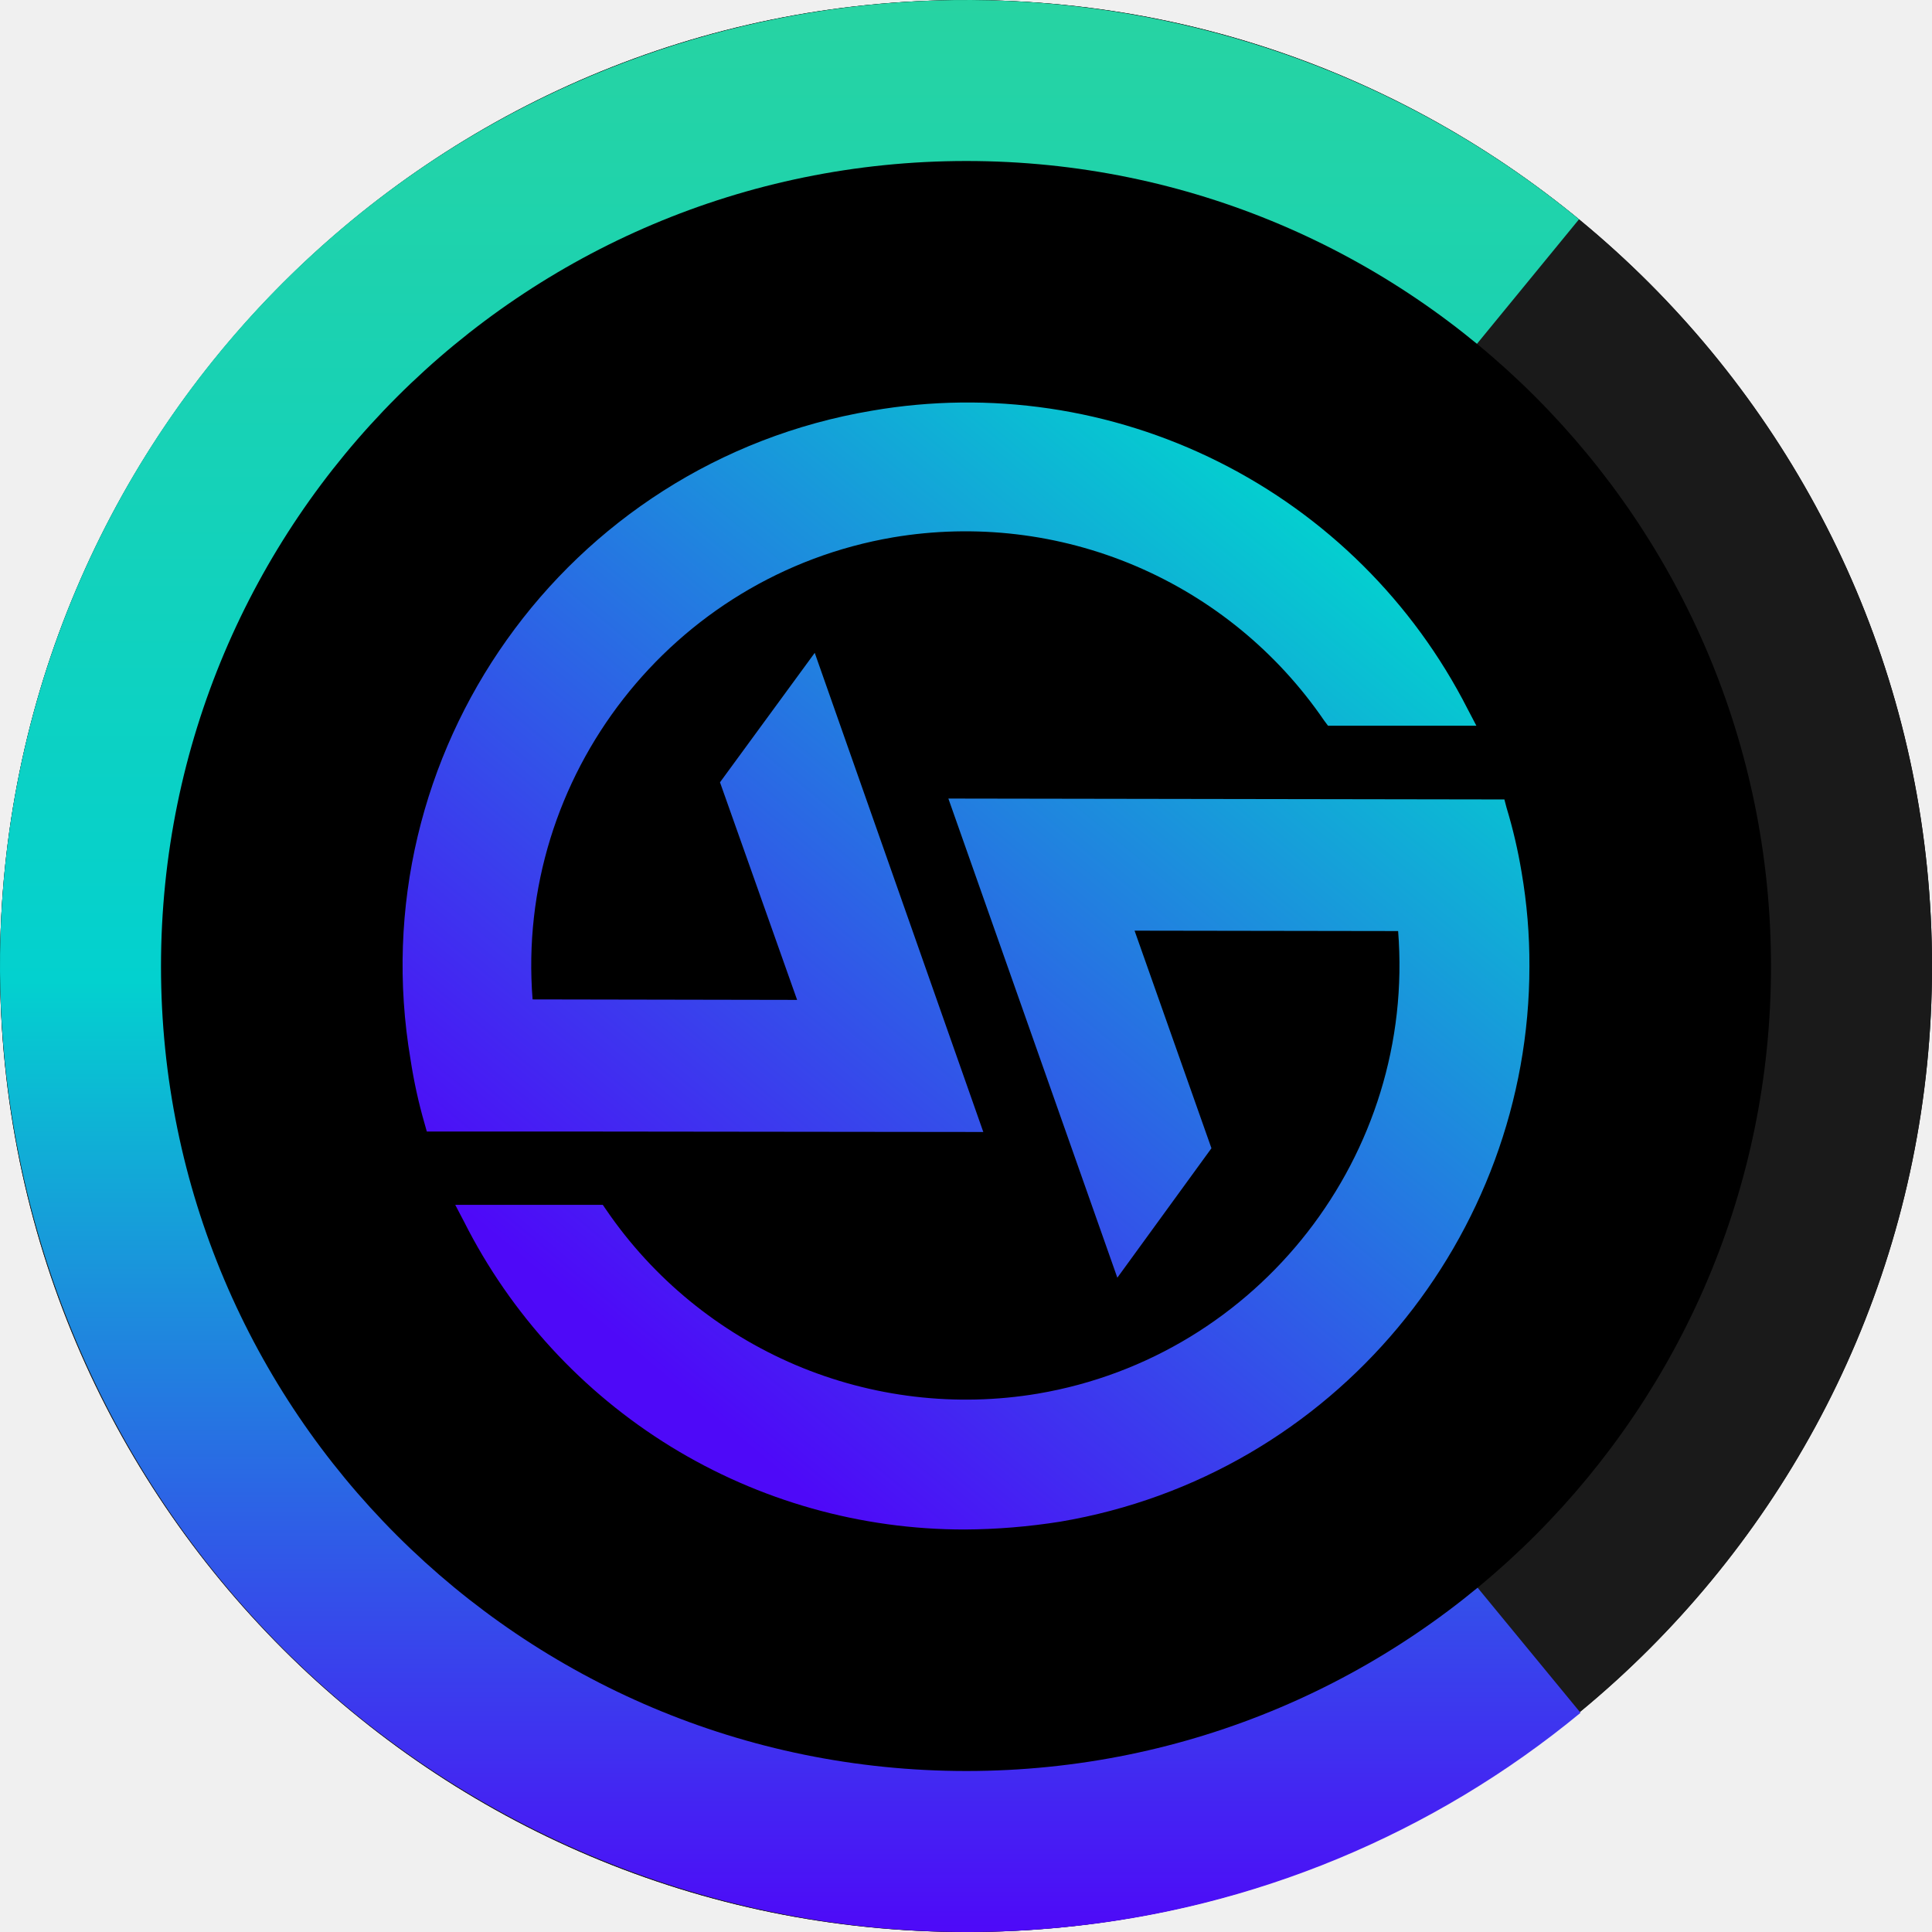
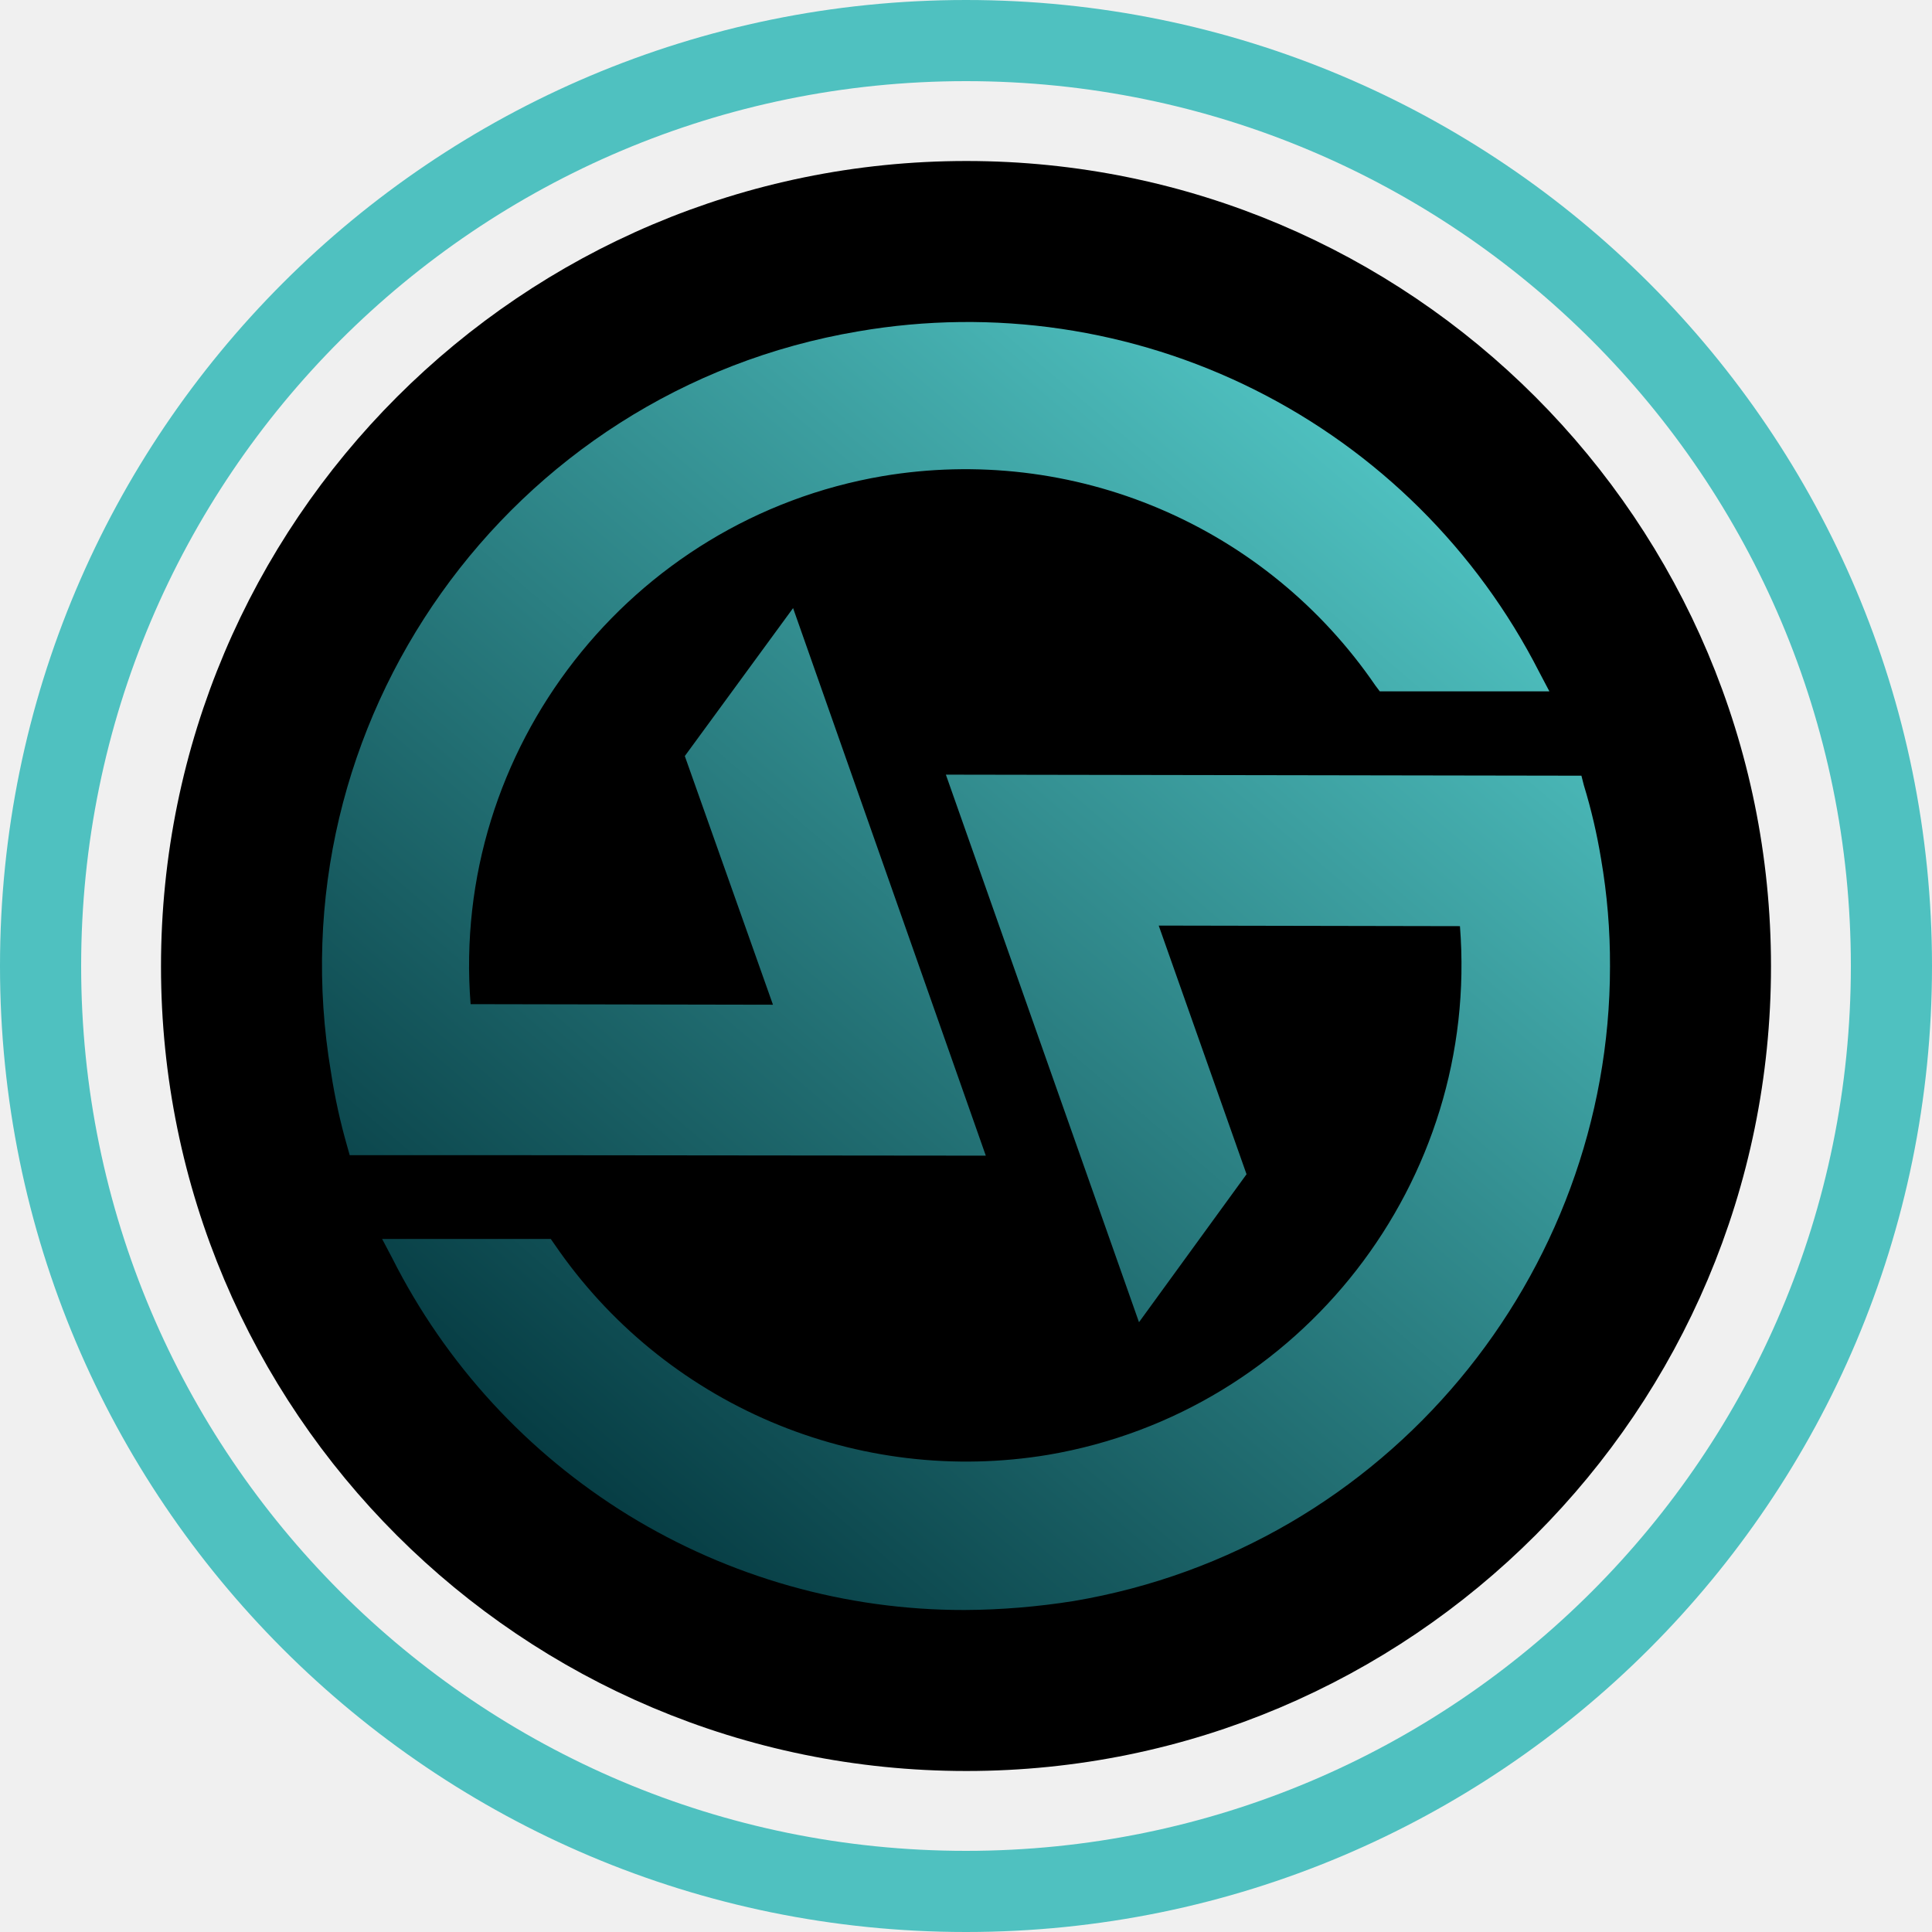
<svg xmlns="http://www.w3.org/2000/svg" width="24" height="24" viewBox="0 0 24 24" fill="none">
  <g clip-path="url(#clip0_2072_26047)">
-     <path d="M12 24C18.627 24 24 18.627 24 12C24 5.373 18.627 0 12 0C5.373 0 0 5.373 0 12C0 18.627 5.373 24 12 24Z" fill="black" />
-     <path d="M12.006 24C18.635 24 24 18.623 24 12.006C24 5.377 18.635 0 12.006 0C5.377 0 0 5.377 0 12.006C0 18.635 5.377 24 12.006 24Z" fill="#1A1A1A" />
-     <path d="M19.634 21.277C17.803 22.788 15.559 23.718 13.193 23.943C10.029 24.253 6.865 23.295 4.396 21.277C1.937 19.26 0.378 16.35 0.059 13.178C-0.176 10.813 0.294 8.439 1.411 6.346C2.528 4.253 4.246 2.536 6.34 1.419C8.433 0.302 10.809 -0.176 13.174 0.058C15.54 0.293 17.775 1.213 19.615 2.724L17.193 5.68C15.944 4.657 14.414 4.019 12.799 3.869C11.184 3.709 9.569 4.037 8.142 4.798C6.715 5.558 5.551 6.731 4.781 8.157C4.021 9.584 3.702 11.207 3.861 12.812C4.077 14.971 5.138 16.96 6.819 18.331C8.499 19.71 10.658 20.358 12.818 20.142C14.432 19.982 15.953 19.344 17.202 18.321L19.634 21.277Z" fill="url(#paint0_linear_2072_26047)" />
-     <path d="M12.005 22C17.529 22 22 17.519 22 12.005C22 6.481 17.529 2 12.005 2C6.481 2 2 6.481 2 12.005C2 17.529 6.481 22 12.005 22Z" fill="black" />
-     <path d="M5.764 15.175L5.655 14.967H7.488L7.532 15.031C8.115 15.883 8.93 16.55 9.88 16.955C10.83 17.359 11.876 17.483 12.894 17.312C15.643 16.845 17.587 14.339 17.368 11.566L14.094 11.561L15.049 14.264L13.88 15.872L11.781 9.92L18.688 9.931L18.715 10.034C18.795 10.297 18.857 10.565 18.902 10.836C18.968 11.222 19.001 11.614 18.999 12.005C18.999 15.353 16.583 18.326 13.169 18.903C12.777 18.965 12.38 18.998 11.983 19C10.694 19.001 9.429 18.644 8.331 17.969C7.233 17.293 6.344 16.326 5.764 15.175ZM6.939 14.056H5.302L5.273 13.953C5.198 13.694 5.141 13.43 5.1 13.163C4.455 9.36 7.026 5.743 10.83 5.102C12.298 4.848 13.808 5.071 15.14 5.738C16.472 6.405 17.555 7.48 18.231 8.807L18.34 9.015H16.497L16.449 8.951C15.867 8.1 15.054 7.434 14.105 7.03C13.157 6.627 12.112 6.504 11.096 6.675C8.346 7.143 6.397 9.648 6.616 12.415L9.902 12.421L8.944 9.718L10.121 8.11L12.215 14.062L6.939 14.056Z" fill="url(#paint1_linear_2072_26047)" />
+     <path d="M21.5 12.005C21.5 17.244 17.253 21.5 12.005 21.5C6.756 21.5 2.5 17.252 2.5 12.005C2.5 6.757 6.757 2.5 12.005 2.5C17.252 2.5 21.5 6.756 21.5 12.005Z" fill="black" stroke="black" />
+     <path d="M24 12C24 18.627 18.627 24 12 24C5.373 24 0 18.627 0 12C0 5.373 5.373 0 12 0C18.627 0 24 5.373 24 12ZM1.008 12C1.008 18.071 5.929 22.992 12 22.992C18.071 22.992 22.992 18.071 22.992 12C22.992 5.929 18.071 1.008 12 1.008C5.929 1.008 1.008 5.929 1.008 12Z" fill="#4FC1C0" />
+     <path d="M4.872 15.628L4.747 15.391H6.842L6.893 15.464C7.56 16.438 8.491 17.2 9.577 17.662C10.663 18.124 11.858 18.266 13.022 18.072C16.165 17.537 18.386 14.674 18.136 11.505L14.394 11.498L15.485 14.587L14.149 16.425L11.75 9.623L19.645 9.636L19.675 9.754C19.767 10.054 19.838 10.36 19.889 10.67C19.965 11.111 20.002 11.558 20 12.006C20 15.832 17.238 19.23 13.336 19.889C12.888 19.96 12.434 19.998 11.98 20C10.507 20.002 9.062 19.593 7.806 18.822C6.551 18.049 5.535 16.944 4.872 15.628ZM6.215 14.35H4.344L4.311 14.232C4.226 13.935 4.16 13.634 4.113 13.329C3.376 8.983 6.315 4.849 10.663 4.116C12.341 3.827 14.067 4.081 15.589 4.843C17.111 5.605 18.349 6.834 19.122 8.351L19.247 8.588H17.14L17.085 8.515C16.42 7.543 15.491 6.781 14.406 6.32C13.322 5.859 12.128 5.719 10.967 5.914C7.824 6.449 5.596 9.312 5.846 12.474L9.602 12.481L8.507 9.392L9.852 7.554L12.246 14.356L6.215 14.35Z" fill="url(#paint0_linear_2072_26047)" />
  </g>
  <defs>
-     <linearGradient id="paint0_linear_2072_26047" x1="9.817" y1="0" x2="9.817" y2="24" gradientUnits="userSpaceOnUse">
-       <stop stop-color="#27D3A2" />
-       <stop offset="0.508" stop-color="#03D1CF" />
-       <stop offset="1" stop-color="#4E09F8" />
-     </linearGradient>
-     <linearGradient id="paint1_linear_2072_26047" x1="16.549" y1="6.47" x2="7.939" y2="16.843" gradientUnits="userSpaceOnUse">
-       <stop stop-color="#03D1CF" />
-       <stop offset="1" stop-color="#4E09F8" />
+     <linearGradient id="paint0_linear_2072_26047" x1="17.2" y1="5.68" x2="6.609" y2="18.092" gradientUnits="userSpaceOnUse">
+       <stop stop-color="#4FC1C0" />
+       <stop offset="1" stop-color="#063C43" />
    </linearGradient>
    <clipPath id="clip0_2072_26047">
      <rect width="24" height="24" fill="white" />
    </clipPath>
  </defs>
</svg>
